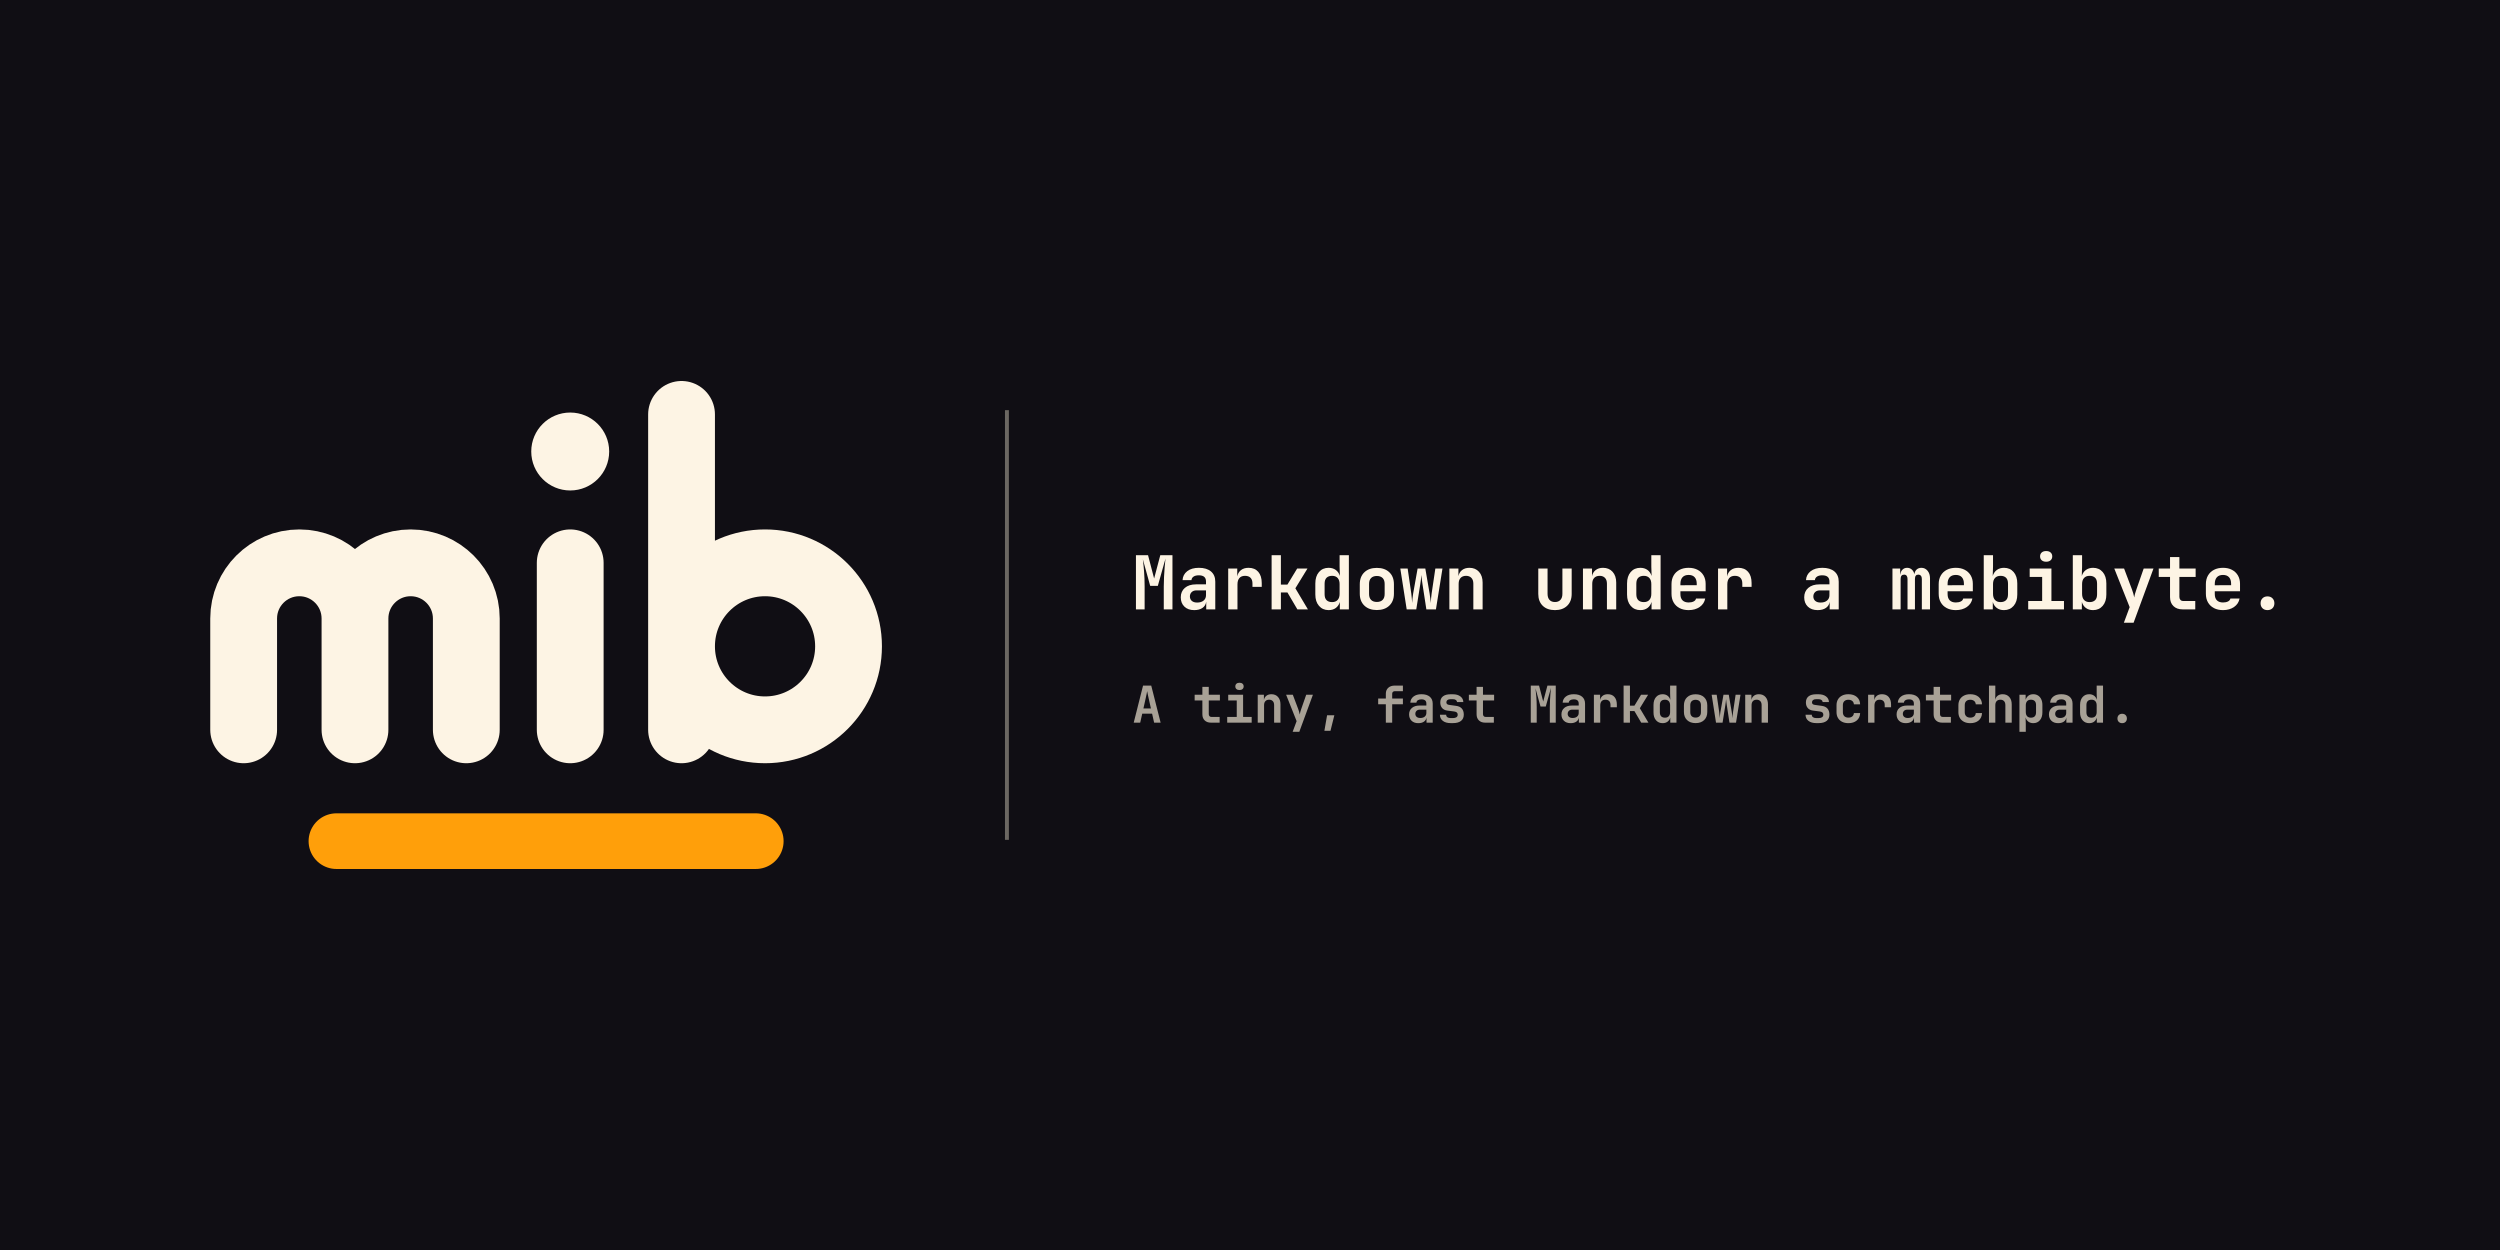
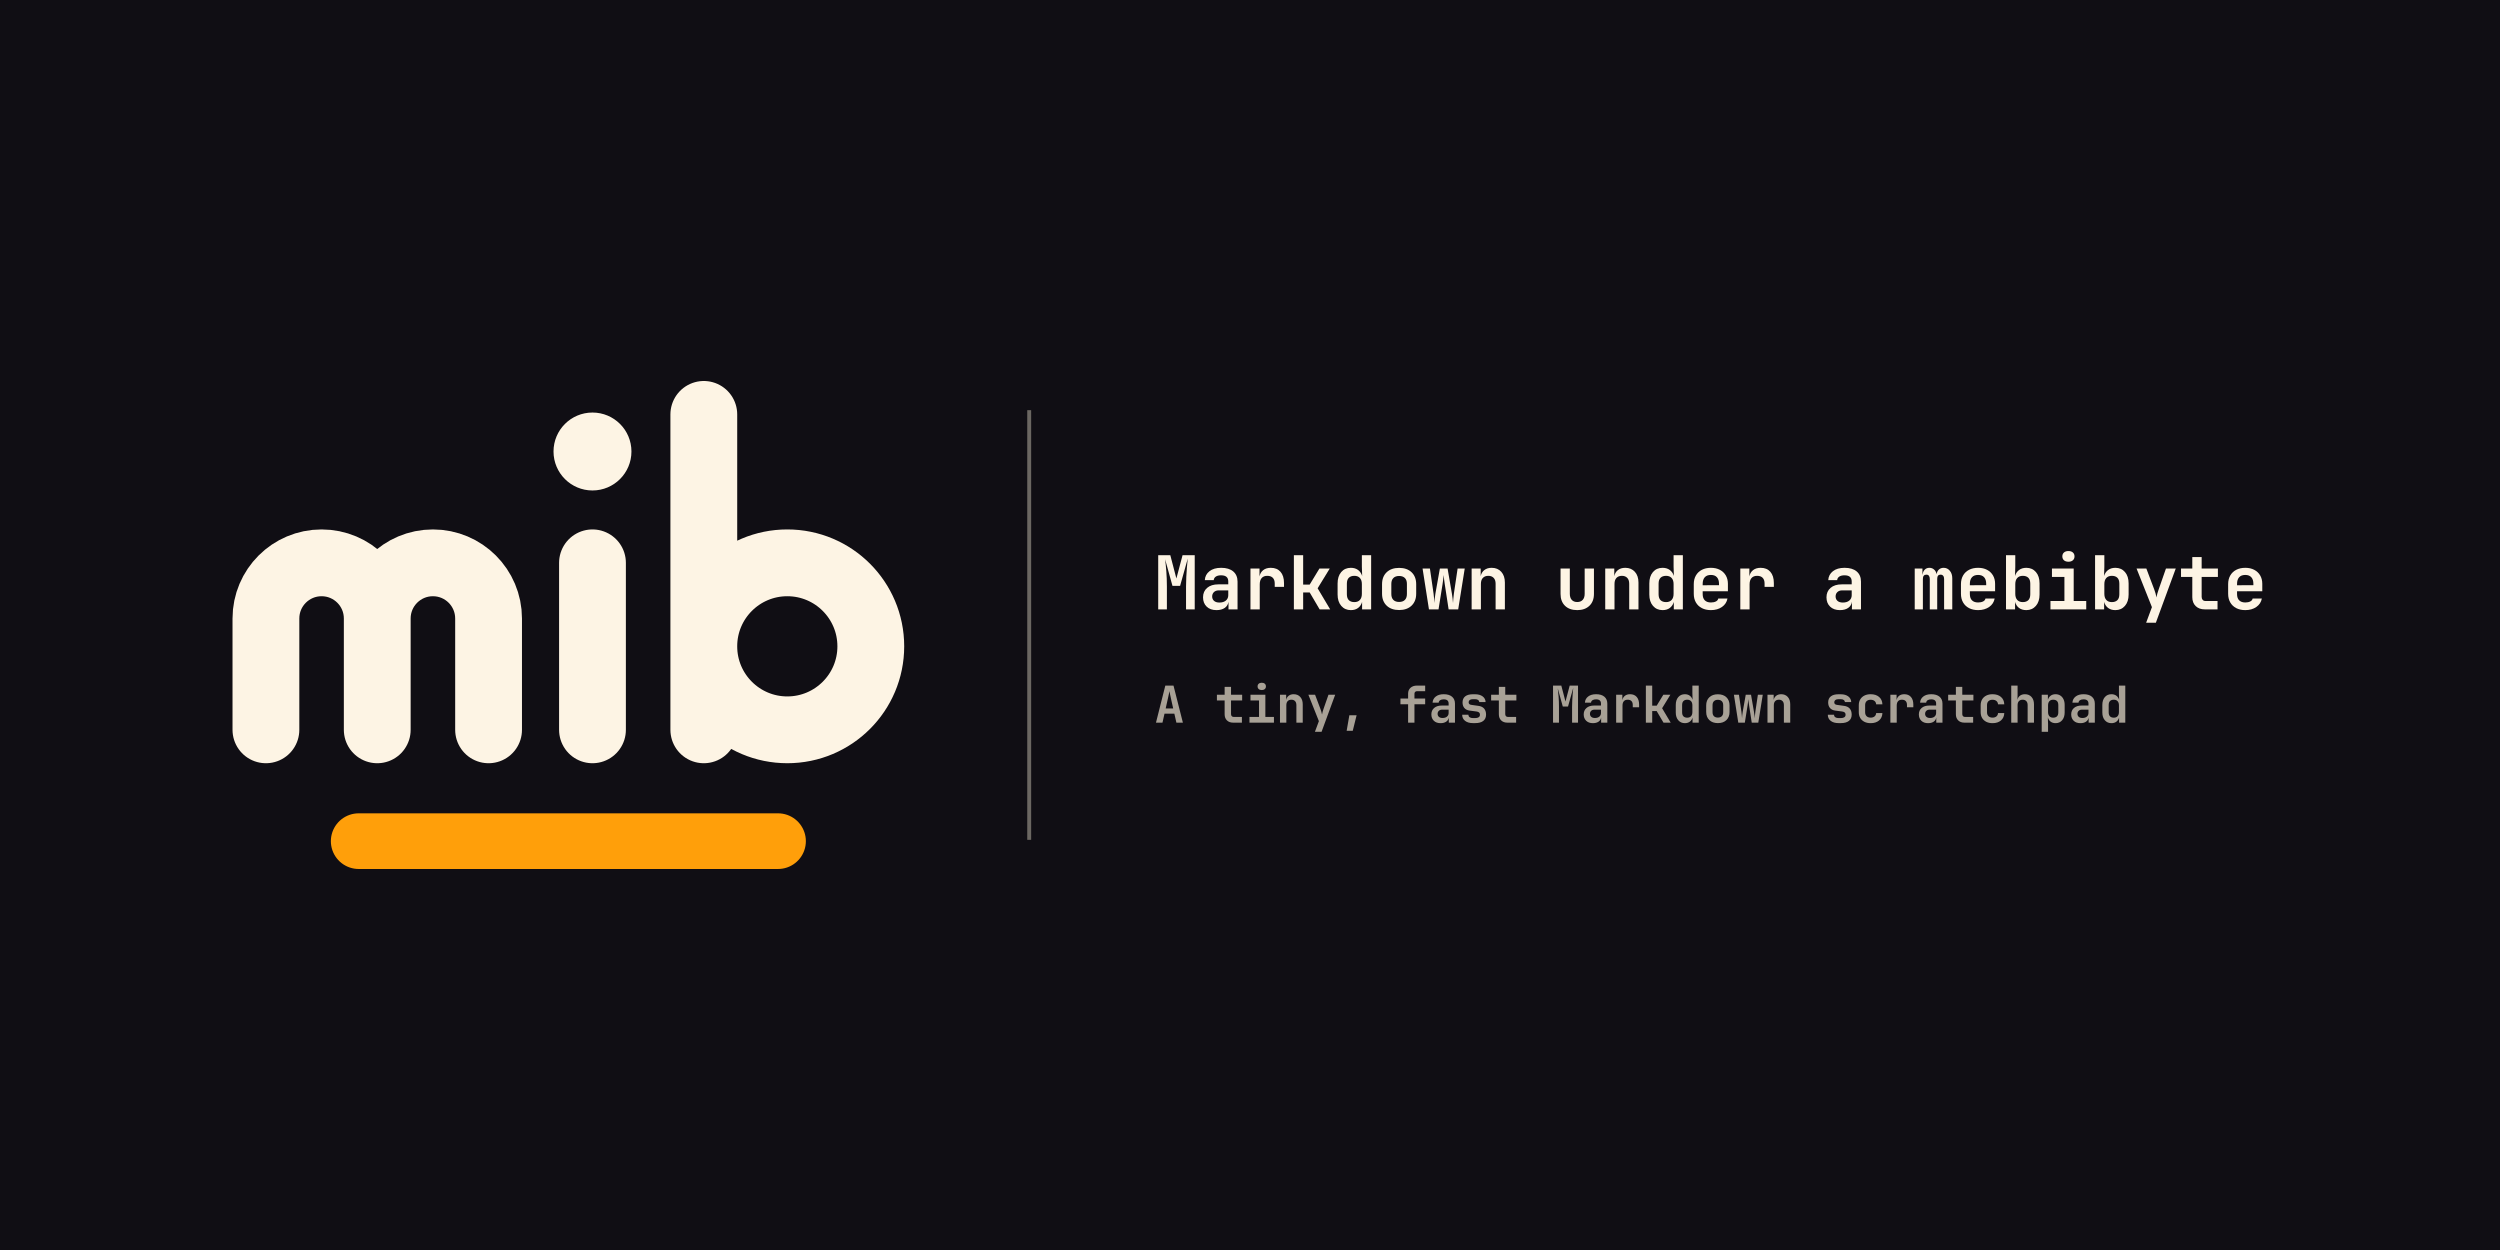
<svg xmlns="http://www.w3.org/2000/svg" width="1280" height="640" viewBox="0 0 1280 640">
  <rect width="1280" height="640" fill="#100E14" />
-   <g transform="translate(105.75 259.67) scale(0.95)">
+   <g transform="translate(117.15 259.67) scale(0.95)">
    <g fill="none" stroke="#FDF4E4" stroke-width="36" stroke-linecap="round" stroke-linejoin="round">
      <path d="M20 120 V60 A30 30 0 0 1 80 60 V120 M80 60 A30 30 0 0 1 140 60 V120" />
      <path d="M196 30 V120" />
      <path d="M256 -50 V120 M256 75 A45 45 0 1 0 346 75 A45 45 0 1 0 256 75" />
    </g>
    <circle cx="196" cy="-30" r="21" fill="#FDF4E4" />
    <path d="M70.0 180 H296.0" stroke="#FF9F0A" stroke-width="30" stroke-linecap="round" />
  </g>
-   <path d="M515.55 210.0 V430.0" stroke="#A8A196" stroke-width="2" opacity="0.6" />
-   <g transform="translate(579.55 312.0)">
+   <path d="M526.95 210.0 V430.0" stroke="#A8A196" stroke-width="2" opacity="0.6" />
+   <g transform="translate(590.95 312.0)">
    <g fill="#FDF4E4">
      <path transform="translate(0.00 0) scale(0.038 -0.038)" d="M54 0V730H217L299 416L382 730H546V0H429V307Q429 370 432.5 437.5Q436 505 441.0 568.5Q446 632 452 684L349 317H246L147 675Q156 606 163.5 510.5Q171 415 171 307V0Z" />
      <path transform="translate(22.80 0) scale(0.038 -0.038)" d="M239 -10Q155 -10 106.5 37.5Q58 85 58 162Q58 242 113.0 289.5Q168 337 264 337H398V376Q398 459 301 459Q257 459 231.0 442.0Q205 425 202 394H82Q86 468 144.5 514.0Q203 560 302 560Q407 560 465.0 511.0Q523 462 523 373V0H401V103Q394 50 351.0 20.0Q308 -10 239 -10ZM279 92Q334 92 366.0 119.0Q398 146 398 191V256H270Q229 256 205.0 233.0Q181 210 181 174Q181 137 206.5 114.5Q232 92 279 92Z" />
      <path transform="translate(45.60 0) scale(0.038 -0.038)" d="M97 0V550H219V443Q229 497 268.5 528.5Q308 560 371 560Q455 560 502.0 506.0Q549 452 549 355V303H424V349Q424 399 398.0 425.5Q372 452 324 452Q274 452 248.0 422.0Q222 392 222 337V0Z" />
      <path transform="translate(68.40 0) scale(0.038 -0.038)" d="M82 0V730H207V334H295L426 550H565L402 284L571 0H429L295 228H207V0Z" />
      <path transform="translate(91.20 0) scale(0.038 -0.038)" d="M250 -10Q170 -10 120.5 47.0Q71 104 71 200V349Q71 446 120.0 503.0Q169 560 250 560Q307 560 346.5 531.0Q386 502 402 450L398 576V730H523V0H401V100Q386 48 347.0 19.0Q308 -10 250 -10ZM297 98Q345 98 371.5 127.0Q398 156 398 209V341Q398 394 371.5 423.0Q345 452 297 452Q249 452 222.5 426.0Q196 400 196 346V204Q196 150 222.5 124.0Q249 98 297 98Z" />
      <path transform="translate(114.00 0) scale(0.038 -0.038)" d="M300 -9Q194 -9 132.0 50.5Q70 110 70 211V339Q70 441 132.0 500.0Q194 559 300 559Q406 559 468.0 500.0Q530 441 530 339V211Q530 110 468.0 50.5Q406 -9 300 -9ZM300 100Q350 100 377.5 127.5Q405 155 405 207V343Q405 395 377.5 422.5Q350 450 300 450Q250 450 222.5 422.5Q195 395 195 343V207Q195 155 222.5 127.5Q250 100 300 100Z" />
      <path transform="translate(136.80 0) scale(0.038 -0.038)" d="M102 0 16 550H115L164 213Q168 182 171.0 146.0Q174 110 176 86Q177 110 180.0 146.0Q183 182 189 213L249 550H353L411 213Q417 182 420.5 145.5Q424 109 426 85Q428 109 430.5 145.5Q433 182 438 213L488 550H584L496 0H367L315 339Q310 367 306.0 403.5Q302 440 300 463Q299 440 294.0 403.5Q289 367 285 339L231 0Z" />
      <path transform="translate(159.60 0) scale(0.038 -0.038)" d="M77 0V550H199V447Q209 499 248.0 529.5Q287 560 347 560Q428 560 476.5 506.0Q525 452 525 361V0H400V346Q400 397 373.5 424.5Q347 452 302 452Q255 452 228.5 424.0Q202 396 202 344V0Z" />
      <path transform="translate(205.20 0) scale(0.038 -0.038)" d="M300 -10Q195 -10 135.0 48.5Q75 107 75 208V550H200V209Q200 157 226.0 128.0Q252 99 300 99Q347 99 373.5 128.0Q400 157 400 209V550H525V208Q525 107 464.0 48.5Q403 -10 300 -10Z" />
      <path transform="translate(228.00 0) scale(0.038 -0.038)" d="M77 0V550H199V447Q209 499 248.0 529.5Q287 560 347 560Q428 560 476.5 506.0Q525 452 525 361V0H400V346Q400 397 373.5 424.5Q347 452 302 452Q255 452 228.5 424.0Q202 396 202 344V0Z" />
      <path transform="translate(250.80 0) scale(0.038 -0.038)" d="M250 -10Q170 -10 120.5 47.0Q71 104 71 200V349Q71 446 120.0 503.0Q169 560 250 560Q307 560 346.5 531.0Q386 502 402 450L398 576V730H523V0H401V100Q386 48 347.0 19.0Q308 -10 250 -10ZM297 98Q345 98 371.5 127.0Q398 156 398 209V341Q398 394 371.5 423.0Q345 452 297 452Q249 452 222.5 426.0Q196 400 196 346V204Q196 150 222.5 124.0Q249 98 297 98Z" />
      <path transform="translate(273.60 0) scale(0.038 -0.038)" d="M301 -10Q231 -10 179.0 17.0Q127 44 98.5 93.5Q70 143 70 210V340Q70 407 98.5 456.5Q127 506 179.0 533.0Q231 560 301 560Q370 560 421.5 533.0Q473 506 501.5 457.5Q530 409 530 344V244H190V206Q190 150 219.0 121.5Q248 93 301 93Q340 93 367.5 106.5Q395 120 400 146H524Q511 75 450.0 32.5Q389 -10 301 -10ZM190 344V325L410 326V345Q410 402 382.0 433.0Q354 464 301 464Q246 464 218.0 432.5Q190 401 190 344Z" />
      <path transform="translate(296.40 0) scale(0.038 -0.038)" d="M97 0V550H219V443Q229 497 268.5 528.5Q308 560 371 560Q455 560 502.0 506.0Q549 452 549 355V303H424V349Q424 399 398.0 425.5Q372 452 324 452Q274 452 248.0 422.0Q222 392 222 337V0Z" />
      <path transform="translate(342.00 0) scale(0.038 -0.038)" d="M239 -10Q155 -10 106.5 37.5Q58 85 58 162Q58 242 113.0 289.5Q168 337 264 337H398V376Q398 459 301 459Q257 459 231.0 442.0Q205 425 202 394H82Q86 468 144.5 514.0Q203 560 302 560Q407 560 465.0 511.0Q523 462 523 373V0H401V103Q394 50 351.0 20.0Q308 -10 239 -10ZM279 92Q334 92 366.0 119.0Q398 146 398 191V256H270Q229 256 205.0 233.0Q181 210 181 174Q181 137 206.5 114.5Q232 92 279 92Z" />
      <path transform="translate(387.60 0) scale(0.038 -0.038)" d="M47 0V550H151V470H154Q157 510 182.0 535.0Q207 560 245 560Q282 560 308.0 536.5Q334 513 343 473Q347 513 372.5 536.5Q398 560 437 560Q487 560 520.0 520.5Q553 481 553 419V0H443V410Q443 437 430.5 452.5Q418 468 395 468Q350 468 350 410V0H250V410Q250 437 238.5 452.5Q227 468 205 468Q157 468 157 410V0Z" />
      <path transform="translate(410.40 0) scale(0.038 -0.038)" d="M301 -10Q231 -10 179.0 17.0Q127 44 98.5 93.5Q70 143 70 210V340Q70 407 98.5 456.5Q127 506 179.0 533.0Q231 560 301 560Q370 560 421.5 533.0Q473 506 501.5 457.5Q530 409 530 344V244H190V206Q190 150 219.0 121.5Q248 93 301 93Q340 93 367.5 106.5Q395 120 400 146H524Q511 75 450.0 32.5Q389 -10 301 -10ZM190 344V325L410 326V345Q410 402 382.0 433.0Q354 464 301 464Q246 464 218.0 432.5Q190 401 190 344Z" />
      <path transform="translate(433.20 0) scale(0.038 -0.038)" d="M350 -10Q292 -10 253.0 19.0Q214 48 199 100V0H77V730H202V576L198 450Q214 502 253.5 531.0Q293 560 350 560Q431 560 480.0 503.0Q529 446 529 349V200Q529 104 479.5 47.0Q430 -10 350 -10ZM303 98Q351 98 377.5 124.0Q404 150 404 204V346Q404 400 377.5 426.0Q351 452 303 452Q255 452 228.5 423.0Q202 394 202 341V209Q202 156 228.5 127.0Q255 98 303 98Z" />
      <path transform="translate(456.00 0) scale(0.038 -0.038)" d="M76 0V113H264V437H96V550H389V113H558V0ZM318 642Q280 642 258.0 661.5Q236 681 236 714Q236 747 258.0 766.5Q280 786 318 786Q356 786 378.0 766.5Q400 747 400 714Q400 681 378.0 661.5Q356 642 318 642Z" />
      <path transform="translate(478.80 0) scale(0.038 -0.038)" d="M350 -10Q292 -10 253.0 19.0Q214 48 199 100V0H77V730H202V576L198 450Q214 502 253.5 531.0Q293 560 350 560Q431 560 480.0 503.0Q529 446 529 349V200Q529 104 479.5 47.0Q430 -10 350 -10ZM303 98Q351 98 377.5 124.0Q404 150 404 204V346Q404 400 377.5 426.0Q351 452 303 452Q255 452 228.5 423.0Q202 394 202 341V209Q202 156 228.5 127.0Q255 98 303 98Z" />
      <path transform="translate(501.60 0) scale(0.038 -0.038)" d="M165 -180 243 30 36 550H168L274 269Q283 244 292.0 214.5Q301 185 305 160Q308 185 316.5 214.5Q325 244 334 269L432 550H564L296 -180Z" />
      <path transform="translate(524.40 0) scale(0.038 -0.038)" d="M355 0Q278 0 232.5 44.5Q187 89 187 165V437H35V550H187V705H313V550H532V437H313V168Q313 144 326.5 128.5Q340 113 364 113H527V0Z" />
      <path transform="translate(547.20 0) scale(0.038 -0.038)" d="M301 -10Q231 -10 179.0 17.0Q127 44 98.5 93.5Q70 143 70 210V340Q70 407 98.5 456.5Q127 506 179.0 533.0Q231 560 301 560Q370 560 421.5 533.0Q473 506 501.5 457.5Q530 409 530 344V244H190V206Q190 150 219.0 121.5Q248 93 301 93Q340 93 367.5 106.5Q395 120 400 146H524Q511 75 450.0 32.5Q389 -10 301 -10ZM190 344V325L410 326V345Q410 402 382.0 433.0Q354 464 301 464Q246 464 218.0 432.5Q190 401 190 344Z" />
-       <path transform="translate(570.00 0) scale(0.038 -0.038)" d="M300 -10Q258 -10 232.5 15.5Q207 41 207 82Q207 123 232.5 149.0Q258 175 300 175Q342 175 367.5 149.0Q393 123 393 82Q393 41 367.5 15.5Q342 -10 300 -10Z" />
    </g>
  </g>
-   <g transform="translate(579.55 370.0)">
+   <g transform="translate(590.95 370.0)">
    <g fill="#A8A196">
      <path transform="translate(0.00 0) scale(0.026 -0.026)" d="M35 0 219 730H380L565 0H437L397 177H203L163 0ZM226 279H374L330 475Q319 524 311.0 563.5Q303 603 300 621Q297 603 289.0 563.5Q281 524 270 476Z" />
      <path transform="translate(31.20 0) scale(0.026 -0.026)" d="M355 0Q278 0 232.5 44.5Q187 89 187 165V437H35V550H187V705H313V550H532V437H313V168Q313 144 326.5 128.5Q340 113 364 113H527V0Z" />
      <path transform="translate(46.80 0) scale(0.026 -0.026)" d="M76 0V113H264V437H96V550H389V113H558V0ZM318 642Q280 642 258.0 661.5Q236 681 236 714Q236 747 258.0 766.5Q280 786 318 786Q356 786 378.0 766.5Q400 747 400 714Q400 681 378.0 661.5Q356 642 318 642Z" />
      <path transform="translate(62.40 0) scale(0.026 -0.026)" d="M77 0V550H199V447Q209 499 248.0 529.5Q287 560 347 560Q428 560 476.5 506.0Q525 452 525 361V0H400V346Q400 397 373.5 424.5Q347 452 302 452Q255 452 228.5 424.0Q202 396 202 344V0Z" />
      <path transform="translate(78.00 0) scale(0.026 -0.026)" d="M165 -180 243 30 36 550H168L274 269Q283 244 292.0 214.5Q301 185 305 160Q308 185 316.5 214.5Q325 244 334 269L432 550H564L296 -180Z" />
      <path transform="translate(93.60 0) scale(0.026 -0.026)" d="M190 -160 243 146H386L310 -160Z" />
      <path transform="translate(124.80 0) scale(0.026 -0.026)" d="M200 0V362H49V475H200V572Q200 644 248.0 687.0Q296 730 375 730H536V620H378Q354 620 339.5 606.5Q325 593 325 570V475H536V362H325V0Z" />
      <path transform="translate(140.40 0) scale(0.026 -0.026)" d="M239 -10Q155 -10 106.5 37.5Q58 85 58 162Q58 242 113.0 289.5Q168 337 264 337H398V376Q398 459 301 459Q257 459 231.0 442.0Q205 425 202 394H82Q86 468 144.5 514.0Q203 560 302 560Q407 560 465.0 511.0Q523 462 523 373V0H401V103Q394 50 351.0 20.0Q308 -10 239 -10ZM279 92Q334 92 366.0 119.0Q398 146 398 191V256H270Q229 256 205.0 233.0Q181 210 181 174Q181 137 206.5 114.5Q232 92 279 92Z" />
      <path transform="translate(156.00 0) scale(0.026 -0.026)" d="M277 -9Q179 -9 122.0 35.5Q65 80 65 156H188Q188 124 211.5 107.0Q235 90 277 90H321Q366 90 390.5 107.0Q415 124 415 156Q415 186 398.0 200.5Q381 215 346 220L209 238Q143 247 107.5 289.0Q72 331 72 398Q72 476 124.0 517.5Q176 559 274 559H320Q412 559 468.0 517.0Q524 475 526 405H402Q401 431 379.0 446.5Q357 462 320 462H274Q234 462 213.0 445.5Q192 429 192 401Q192 376 207.5 364.0Q223 352 253 349L382 331Q458 322 496.5 277.5Q535 233 535 158Q535 78 480.5 34.5Q426 -9 321 -9Z" />
      <path transform="translate(171.60 0) scale(0.026 -0.026)" d="M355 0Q278 0 232.5 44.5Q187 89 187 165V437H35V550H187V705H313V550H532V437H313V168Q313 144 326.5 128.5Q340 113 364 113H527V0Z" />
      <path transform="translate(202.80 0) scale(0.026 -0.026)" d="M54 0V730H217L299 416L382 730H546V0H429V307Q429 370 432.5 437.5Q436 505 441.0 568.5Q446 632 452 684L349 317H246L147 675Q156 606 163.5 510.5Q171 415 171 307V0Z" />
      <path transform="translate(218.40 0) scale(0.026 -0.026)" d="M239 -10Q155 -10 106.5 37.5Q58 85 58 162Q58 242 113.0 289.5Q168 337 264 337H398V376Q398 459 301 459Q257 459 231.0 442.0Q205 425 202 394H82Q86 468 144.5 514.0Q203 560 302 560Q407 560 465.0 511.0Q523 462 523 373V0H401V103Q394 50 351.0 20.0Q308 -10 239 -10ZM279 92Q334 92 366.0 119.0Q398 146 398 191V256H270Q229 256 205.0 233.0Q181 210 181 174Q181 137 206.5 114.5Q232 92 279 92Z" />
      <path transform="translate(234.00 0) scale(0.026 -0.026)" d="M97 0V550H219V443Q229 497 268.5 528.5Q308 560 371 560Q455 560 502.0 506.0Q549 452 549 355V303H424V349Q424 399 398.0 425.5Q372 452 324 452Q274 452 248.0 422.0Q222 392 222 337V0Z" />
      <path transform="translate(249.60 0) scale(0.026 -0.026)" d="M82 0V730H207V334H295L426 550H565L402 284L571 0H429L295 228H207V0Z" />
      <path transform="translate(265.20 0) scale(0.026 -0.026)" d="M250 -10Q170 -10 120.5 47.0Q71 104 71 200V349Q71 446 120.0 503.0Q169 560 250 560Q307 560 346.5 531.0Q386 502 402 450L398 576V730H523V0H401V100Q386 48 347.0 19.0Q308 -10 250 -10ZM297 98Q345 98 371.5 127.0Q398 156 398 209V341Q398 394 371.5 423.0Q345 452 297 452Q249 452 222.5 426.0Q196 400 196 346V204Q196 150 222.5 124.0Q249 98 297 98Z" />
      <path transform="translate(280.80 0) scale(0.026 -0.026)" d="M300 -9Q194 -9 132.0 50.5Q70 110 70 211V339Q70 441 132.0 500.0Q194 559 300 559Q406 559 468.0 500.0Q530 441 530 339V211Q530 110 468.0 50.5Q406 -9 300 -9ZM300 100Q350 100 377.5 127.5Q405 155 405 207V343Q405 395 377.5 422.5Q350 450 300 450Q250 450 222.5 422.5Q195 395 195 343V207Q195 155 222.5 127.5Q250 100 300 100Z" />
      <path transform="translate(296.40 0) scale(0.026 -0.026)" d="M102 0 16 550H115L164 213Q168 182 171.0 146.0Q174 110 176 86Q177 110 180.0 146.0Q183 182 189 213L249 550H353L411 213Q417 182 420.5 145.5Q424 109 426 85Q428 109 430.5 145.5Q433 182 438 213L488 550H584L496 0H367L315 339Q310 367 306.0 403.5Q302 440 300 463Q299 440 294.0 403.5Q289 367 285 339L231 0Z" />
      <path transform="translate(312.00 0) scale(0.026 -0.026)" d="M77 0V550H199V447Q209 499 248.0 529.5Q287 560 347 560Q428 560 476.5 506.0Q525 452 525 361V0H400V346Q400 397 373.5 424.5Q347 452 302 452Q255 452 228.5 424.0Q202 396 202 344V0Z" />
      <path transform="translate(343.20 0) scale(0.026 -0.026)" d="M277 -9Q179 -9 122.0 35.5Q65 80 65 156H188Q188 124 211.5 107.0Q235 90 277 90H321Q366 90 390.5 107.0Q415 124 415 156Q415 186 398.0 200.5Q381 215 346 220L209 238Q143 247 107.5 289.0Q72 331 72 398Q72 476 124.0 517.5Q176 559 274 559H320Q412 559 468.0 517.0Q524 475 526 405H402Q401 431 379.0 446.5Q357 462 320 462H274Q234 462 213.0 445.5Q192 429 192 401Q192 376 207.5 364.0Q223 352 253 349L382 331Q458 322 496.5 277.5Q535 233 535 158Q535 78 480.5 34.5Q426 -9 321 -9Z" />
      <path transform="translate(358.80 0) scale(0.026 -0.026)" d="M309 -10Q238 -10 185.5 16.5Q133 43 104.0 91.5Q75 140 75 206V344Q75 410 104.0 458.5Q133 507 185.5 533.5Q238 560 309 560Q412 560 474.5 506.5Q537 453 540 361H417Q414 404 384.5 427.5Q355 451 309 451Q258 451 229.0 423.5Q200 396 200 345V206Q200 155 229.0 127.0Q258 99 309 99Q356 99 385.0 122.5Q414 146 417 189H540Q537 97 474.5 43.5Q412 -10 309 -10Z" />
      <path transform="translate(374.40 0) scale(0.026 -0.026)" d="M97 0V550H219V443Q229 497 268.5 528.5Q308 560 371 560Q455 560 502.0 506.0Q549 452 549 355V303H424V349Q424 399 398.0 425.5Q372 452 324 452Q274 452 248.0 422.0Q222 392 222 337V0Z" />
      <path transform="translate(390.00 0) scale(0.026 -0.026)" d="M239 -10Q155 -10 106.5 37.5Q58 85 58 162Q58 242 113.0 289.5Q168 337 264 337H398V376Q398 459 301 459Q257 459 231.0 442.0Q205 425 202 394H82Q86 468 144.5 514.0Q203 560 302 560Q407 560 465.0 511.0Q523 462 523 373V0H401V103Q394 50 351.0 20.0Q308 -10 239 -10ZM279 92Q334 92 366.0 119.0Q398 146 398 191V256H270Q229 256 205.0 233.0Q181 210 181 174Q181 137 206.5 114.5Q232 92 279 92Z" />
      <path transform="translate(405.60 0) scale(0.026 -0.026)" d="M355 0Q278 0 232.5 44.5Q187 89 187 165V437H35V550H187V705H313V550H532V437H313V168Q313 144 326.5 128.5Q340 113 364 113H527V0Z" />
      <path transform="translate(421.20 0) scale(0.026 -0.026)" d="M309 -10Q238 -10 185.5 16.5Q133 43 104.0 91.5Q75 140 75 206V344Q75 410 104.0 458.5Q133 507 185.5 533.5Q238 560 309 560Q412 560 474.5 506.5Q537 453 540 361H417Q414 404 384.5 427.5Q355 451 309 451Q258 451 229.0 423.5Q200 396 200 345V206Q200 155 229.0 127.0Q258 99 309 99Q356 99 385.0 122.5Q414 146 417 189H540Q537 97 474.5 43.5Q412 -10 309 -10Z" />
      <path transform="translate(436.80 0) scale(0.026 -0.026)" d="M77 0V730H202V550L199 448Q209 500 248.0 530.0Q287 560 347 560Q428 560 476.5 506.0Q525 452 525 361V0H400V346Q400 397 373.5 424.5Q347 452 302 452Q255 452 228.5 424.0Q202 396 202 344V0Z" />
      <path transform="translate(452.40 0) scale(0.026 -0.026)" d="M77 -180V550H199V449Q214 501 253.0 530.5Q292 560 350 560Q403 560 443.5 534.0Q484 508 506.5 460.5Q529 413 529 350V201Q529 106 480.0 48.0Q431 -10 350 -10Q292 -10 252.5 20.0Q213 50 198 104L202 -26V-180ZM303 98Q351 98 377.5 124.0Q404 150 404 204V346Q404 400 377.5 426.0Q351 452 303 452Q255 452 228.5 423.0Q202 394 202 341V209Q202 156 228.5 127.0Q255 98 303 98Z" />
      <path transform="translate(468.00 0) scale(0.026 -0.026)" d="M239 -10Q155 -10 106.5 37.5Q58 85 58 162Q58 242 113.0 289.5Q168 337 264 337H398V376Q398 459 301 459Q257 459 231.0 442.0Q205 425 202 394H82Q86 468 144.5 514.0Q203 560 302 560Q407 560 465.0 511.0Q523 462 523 373V0H401V103Q394 50 351.0 20.0Q308 -10 239 -10ZM279 92Q334 92 366.0 119.0Q398 146 398 191V256H270Q229 256 205.0 233.0Q181 210 181 174Q181 137 206.5 114.5Q232 92 279 92Z" />
      <path transform="translate(483.60 0) scale(0.026 -0.026)" d="M250 -10Q170 -10 120.5 47.0Q71 104 71 200V349Q71 446 120.0 503.0Q169 560 250 560Q307 560 346.5 531.0Q386 502 402 450L398 576V730H523V0H401V100Q386 48 347.0 19.0Q308 -10 250 -10ZM297 98Q345 98 371.5 127.0Q398 156 398 209V341Q398 394 371.5 423.0Q345 452 297 452Q249 452 222.5 426.0Q196 400 196 346V204Q196 150 222.5 124.0Q249 98 297 98Z" />
-       <path transform="translate(499.20 0) scale(0.026 -0.026)" d="M300 -10Q258 -10 232.5 15.5Q207 41 207 82Q207 123 232.5 149.0Q258 175 300 175Q342 175 367.5 149.0Q393 123 393 82Q393 41 367.5 15.5Q342 -10 300 -10Z" />
    </g>
  </g>
</svg>
